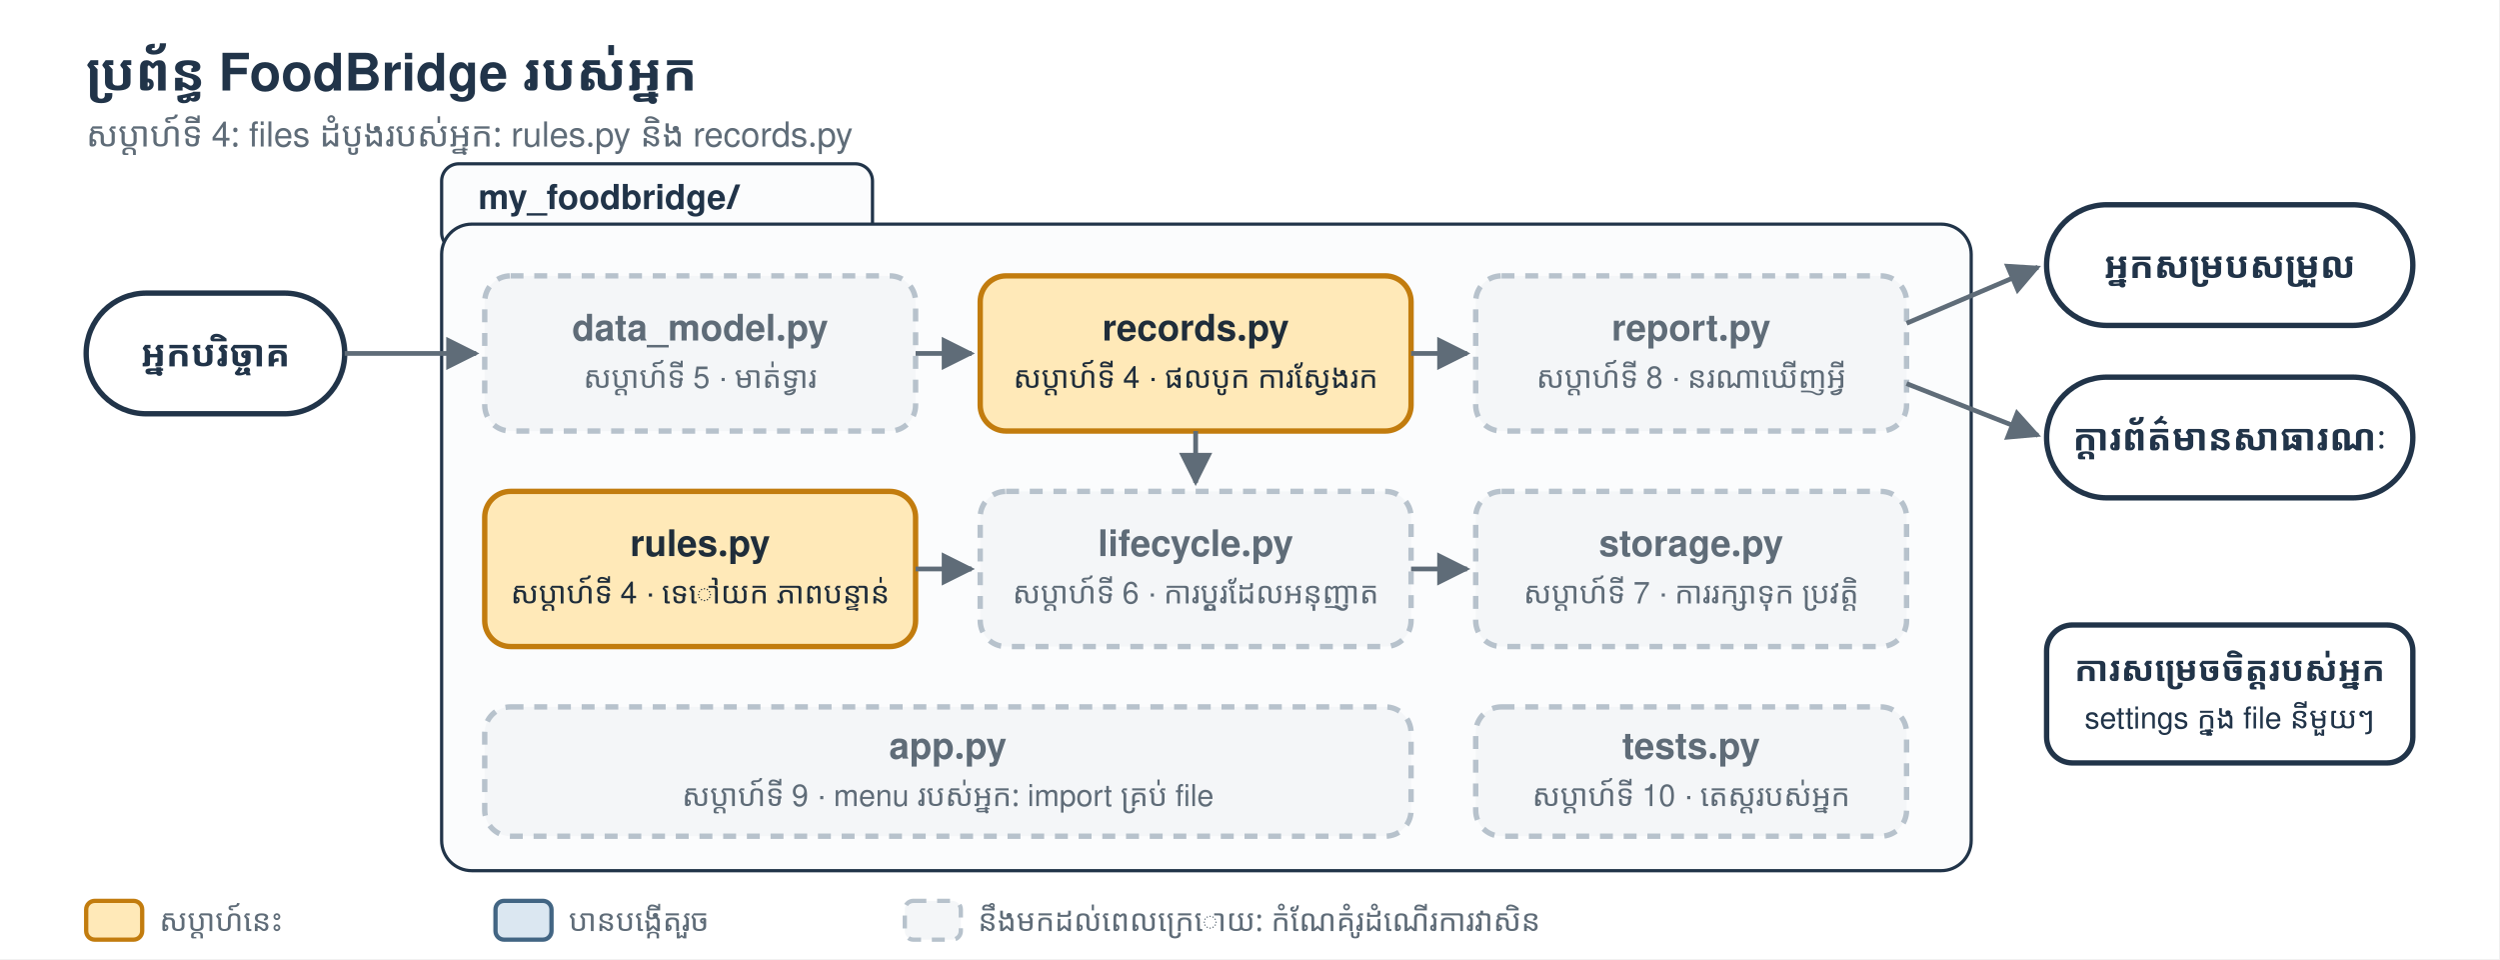
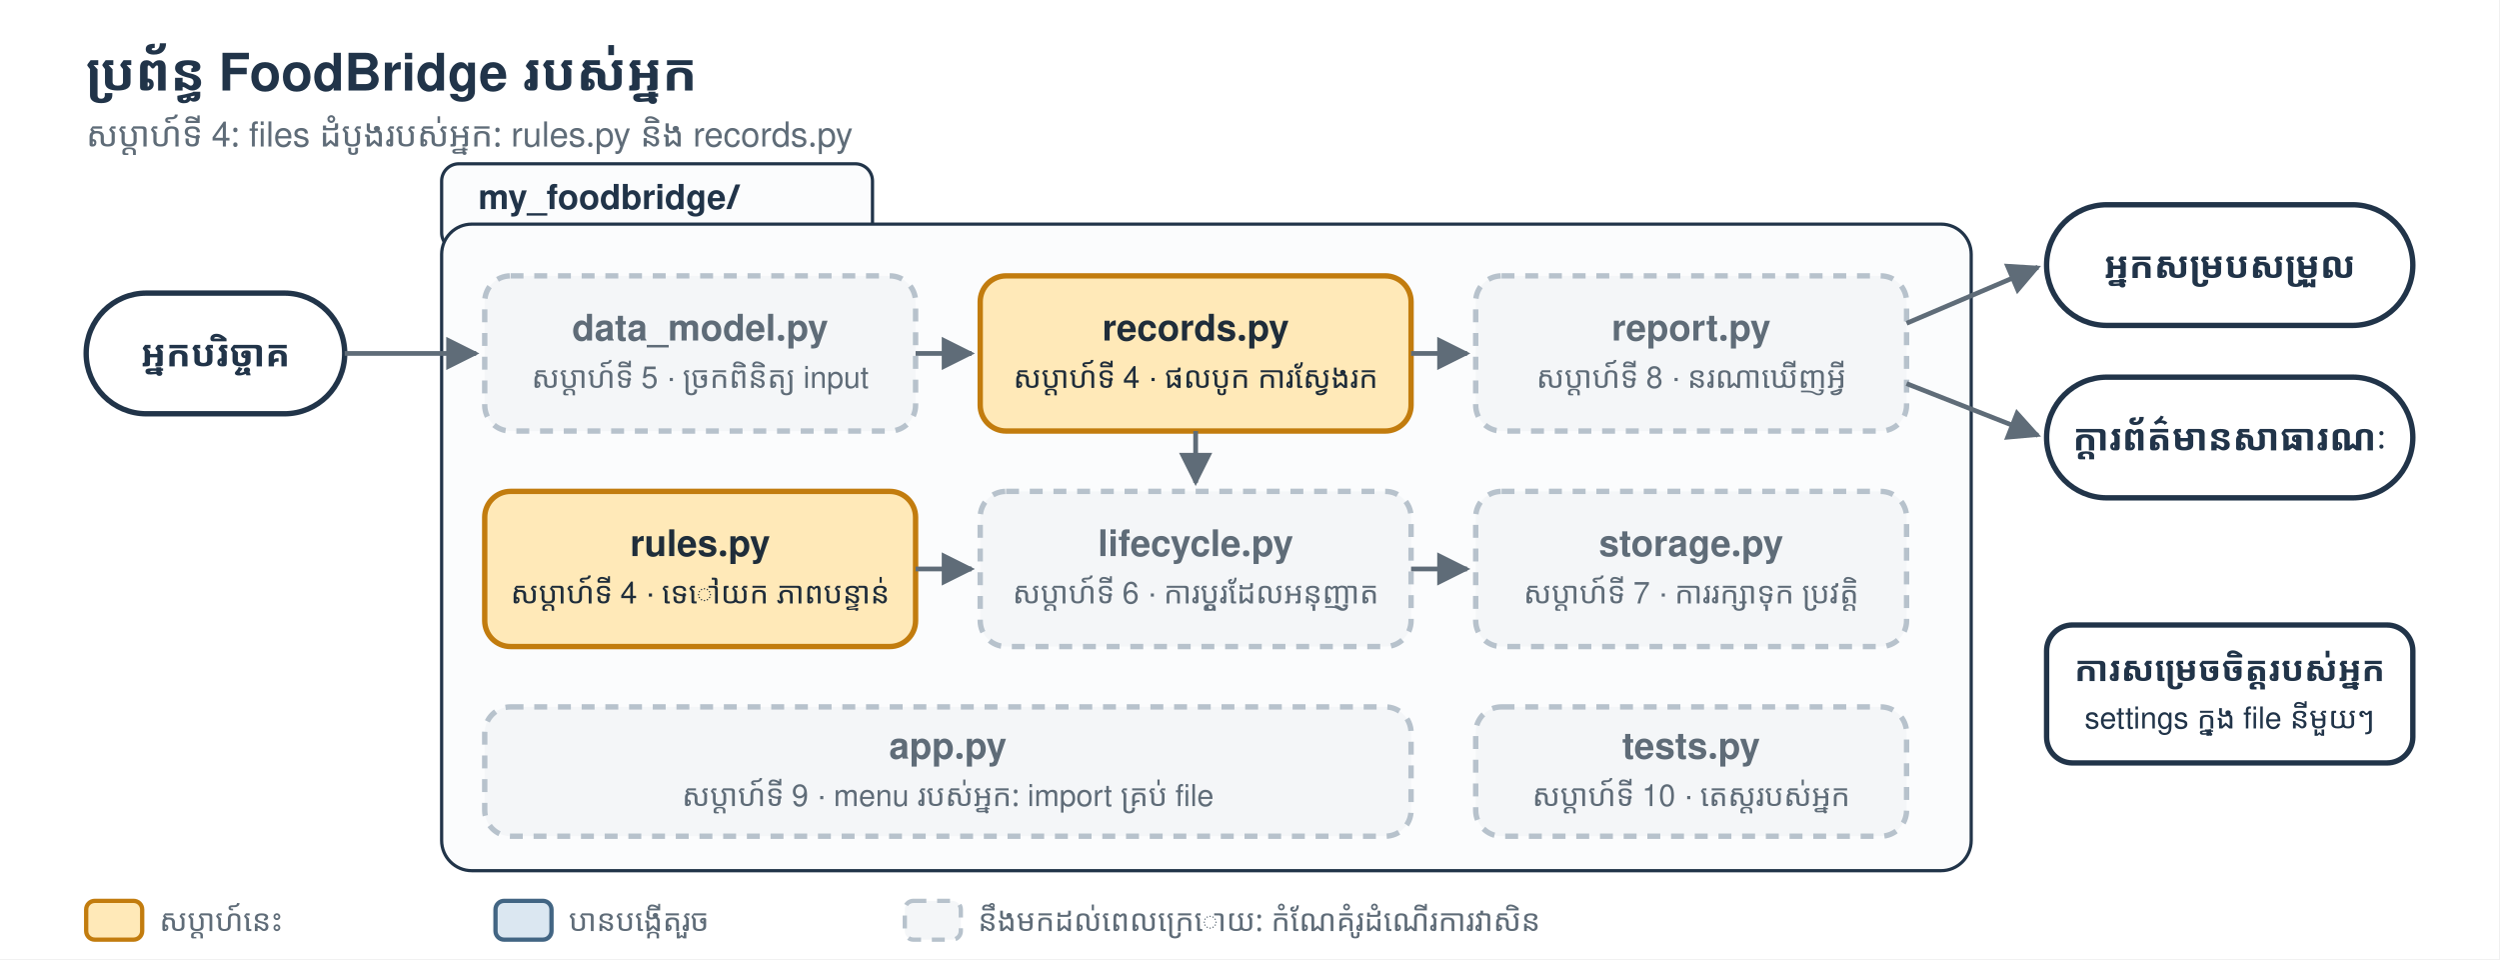
<svg xmlns="http://www.w3.org/2000/svg" width="1160" height="445" viewBox="0 0 1160 445" role="img" font-family="system-ui, -apple-system, 'Segoe UI', 'Noto Sans Khmer', 'Khmer Sangam MN', 'Khmer UI', 'Khmer OS Battambang', Helvetica, Arial, sans-serif">
  <rect width="1160" height="445" fill="#ffffff" />
  <defs>
    <marker id="arrow" viewBox="0 0 10 10" refX="9" refY="5" markerWidth="7" markerHeight="7" orient="auto-start-reverse">
      <path d="M0,0 L10,5 L0,10 z" fill="#5f6c78" />
    </marker>
  </defs>
  <text x="40" y="42" font-size="24" font-weight="700" fill="#213449" text-anchor="start">ប្រព័ន្ធ FoodBridge របស់អ្នក</text>
  <text x="40" y="68" font-size="16" font-weight="400" fill="#5f6c78" text-anchor="start">សប្ដាហ៍ទី 4: files ដំបូងរបស់អ្នក: rules.py និង records.py</text>
  <rect x="205" y="76" width="200" height="40" rx="8" fill="#fbfcfd" stroke="#213449" stroke-width="1.5" />
  <text x="222" y="97" font-size="16" font-weight="700" fill="#213449" text-anchor="start">my_foodbridge/</text>
  <rect x="205" y="104" width="710" height="300" rx="14" fill="#fbfcfd" stroke="#213449" stroke-width="1.5" />
  <rect x="225" y="128" width="200" height="72" rx="12" fill="#f4f6f8" stroke="#b7c2cc" stroke-width="2.5" stroke-dasharray="6 5" />
  <text x="325.0" y="158.0" text-anchor="middle" font-size="17" font-weight="700" fill="#5f6c78">data_model.py</text>
-   <text x="325.0" y="180.0" text-anchor="middle" font-size="14" fill="#5f6c78">សប្ដាហ៍ទី 5 · មាត់ទ្វារ</text>
+   <text x="325.0" y="180.0" text-anchor="middle" font-size="14" fill="#5f6c78">សប្ដាហ៍ទី 5 · ច្រកពិនិត្យ input</text>
  <rect x="455" y="128" width="200" height="72" rx="12" fill="#ffe9b8" stroke="#c27c0e" stroke-width="2.5" />
  <text x="555.0" y="158.0" text-anchor="middle" font-size="17" font-weight="700" fill="#1f2d3a">records.py</text>
  <text x="555.0" y="180.0" text-anchor="middle" font-size="14" fill="#1f2d3a">សប្ដាហ៍ទី 4 · ផលបូក ការស្វែងរក</text>
  <rect x="685" y="128" width="200" height="72" rx="12" fill="#f4f6f8" stroke="#b7c2cc" stroke-width="2.5" stroke-dasharray="6 5" />
  <text x="785.0" y="158.0" text-anchor="middle" font-size="17" font-weight="700" fill="#5f6c78">report.py</text>
  <text x="785.0" y="180.0" text-anchor="middle" font-size="14" fill="#5f6c78">សប្ដាហ៍ទី 8 · នរណាឃើញអ្វី</text>
  <rect x="225" y="228" width="200" height="72" rx="12" fill="#ffe9b8" stroke="#c27c0e" stroke-width="2.5" />
  <text x="325.0" y="258.0" text-anchor="middle" font-size="17" font-weight="700" fill="#1f2d3a">rules.py</text>
  <text x="325.0" y="280.0" text-anchor="middle" font-size="14" fill="#1f2d3a">សប្ដាហ៍ទី 4 · ទៅយក ភាពបន្ទាន់</text>
  <rect x="455" y="228" width="200" height="72" rx="12" fill="#f4f6f8" stroke="#b7c2cc" stroke-width="2.5" stroke-dasharray="6 5" />
  <text x="555.0" y="258.0" text-anchor="middle" font-size="17" font-weight="700" fill="#5f6c78">lifecycle.py</text>
  <text x="555.0" y="280.0" text-anchor="middle" font-size="14" fill="#5f6c78">សប្ដាហ៍ទី 6 · ការប្ដូរដែលអនុញ្ញាត</text>
  <rect x="685" y="228" width="200" height="72" rx="12" fill="#f4f6f8" stroke="#b7c2cc" stroke-width="2.5" stroke-dasharray="6 5" />
  <text x="785.0" y="258.0" text-anchor="middle" font-size="17" font-weight="700" fill="#5f6c78">storage.py</text>
  <text x="785.0" y="280.0" text-anchor="middle" font-size="14" fill="#5f6c78">សប្ដាហ៍ទី 7 · ការរក្សាទុក ប្រវត្តិ</text>
  <rect x="225" y="328" width="430" height="60" rx="12" fill="#f4f6f8" stroke="#b7c2cc" stroke-width="2.5" stroke-dasharray="6 5" />
  <text x="440.0" y="352.0" text-anchor="middle" font-size="17" font-weight="700" fill="#5f6c78">app.py</text>
  <text x="440.0" y="374.0" text-anchor="middle" font-size="14" fill="#5f6c78">សប្ដាហ៍ទី 9 · menu របស់អ្នក: import គ្រប់ file</text>
  <rect x="685" y="328" width="200" height="60" rx="12" fill="#f4f6f8" stroke="#b7c2cc" stroke-width="2.5" stroke-dasharray="6 5" />
  <text x="785.0" y="352.0" text-anchor="middle" font-size="17" font-weight="700" fill="#5f6c78">tests.py</text>
  <text x="785.0" y="374.0" text-anchor="middle" font-size="14" fill="#5f6c78">សប្ដាហ៍ទី 10 · តេស្តរបស់អ្នក</text>
  <rect x="40" y="136" width="120" height="56" rx="28" fill="#ffffff" stroke="#213449" stroke-width="2.5" />
  <text x="100.0" y="170.0" text-anchor="middle" font-size="17" font-weight="700" fill="#213449">អ្នកបរិច្ចាគ</text>
  <rect x="950" y="95" width="170" height="56" rx="28" fill="#ffffff" stroke="#213449" stroke-width="2.5" />
  <text x="1035.0" y="129.0" text-anchor="middle" font-size="17" font-weight="700" fill="#213449">អ្នកសម្របសម្រួល</text>
  <rect x="950" y="175" width="170" height="56" rx="28" fill="#ffffff" stroke="#213449" stroke-width="2.5" />
  <text x="1035.0" y="209.0" text-anchor="middle" font-size="17" font-weight="700" fill="#213449">ក្ដារព័ត៌មានសាធារណៈ</text>
  <line x1="160" y1="164" x2="221" y2="164" stroke="#5f6c78" stroke-width="2.2" marker-end="url(#arrow)" />
  <line x1="425" y1="164" x2="451" y2="164" stroke="#5f6c78" stroke-width="2.2" marker-end="url(#arrow)" />
  <line x1="655" y1="164" x2="681" y2="164" stroke="#5f6c78" stroke-width="2.2" marker-end="url(#arrow)" />
  <line x1="885" y1="150" x2="946" y2="124" stroke="#5f6c78" stroke-width="2.2" marker-end="url(#arrow)" />
  <line x1="885" y1="178" x2="946" y2="202" stroke="#5f6c78" stroke-width="2.2" marker-end="url(#arrow)" />
  <line x1="555" y1="200" x2="555" y2="224" stroke="#5f6c78" stroke-width="2.2" marker-end="url(#arrow)" />
  <line x1="425" y1="264" x2="451" y2="264" stroke="#5f6c78" stroke-width="2.2" marker-end="url(#arrow)" />
  <line x1="655" y1="264" x2="681" y2="264" stroke="#5f6c78" stroke-width="2.2" marker-end="url(#arrow)" />
  <rect x="950" y="290" width="170" height="64" rx="12" fill="#ffffff" stroke="#213449" stroke-width="2.5" />
  <text x="1035.0" y="316.0" text-anchor="middle" font-size="16" font-weight="700" fill="#213449">ការសម្រេចចិត្តរបស់អ្នក</text>
  <text x="1035.0" y="338.0" text-anchor="middle" font-size="14" fill="#213449">settings ក្នុង file នីមួយៗ</text>
  <rect x="40" y="418" width="26" height="18" rx="4" fill="#ffe9b8" stroke="#c27c0e" stroke-width="2" />
  <text x="74" y="432" font-size="14" font-weight="400" fill="#5f6c78" text-anchor="start">សប្ដាហ៍នេះ</text>
  <rect x="230" y="418" width="26" height="18" rx="4" fill="#dbe7f1" stroke="#426583" stroke-width="2" />
  <text x="264" y="432" font-size="14" font-weight="400" fill="#5f6c78" text-anchor="start">បានបង្កើតរួច</text>
  <rect x="420" y="418" width="26" height="18" rx="4" fill="#f4f6f8" stroke="#b7c2cc" stroke-width="2" stroke-dasharray="6 5" />
  <text x="454" y="432" font-size="14" font-weight="400" fill="#5f6c78" text-anchor="start">នឹងមកដល់ពេលក្រោយ: កំណែគំរូដំណើរការវាសិន</text>
</svg>
